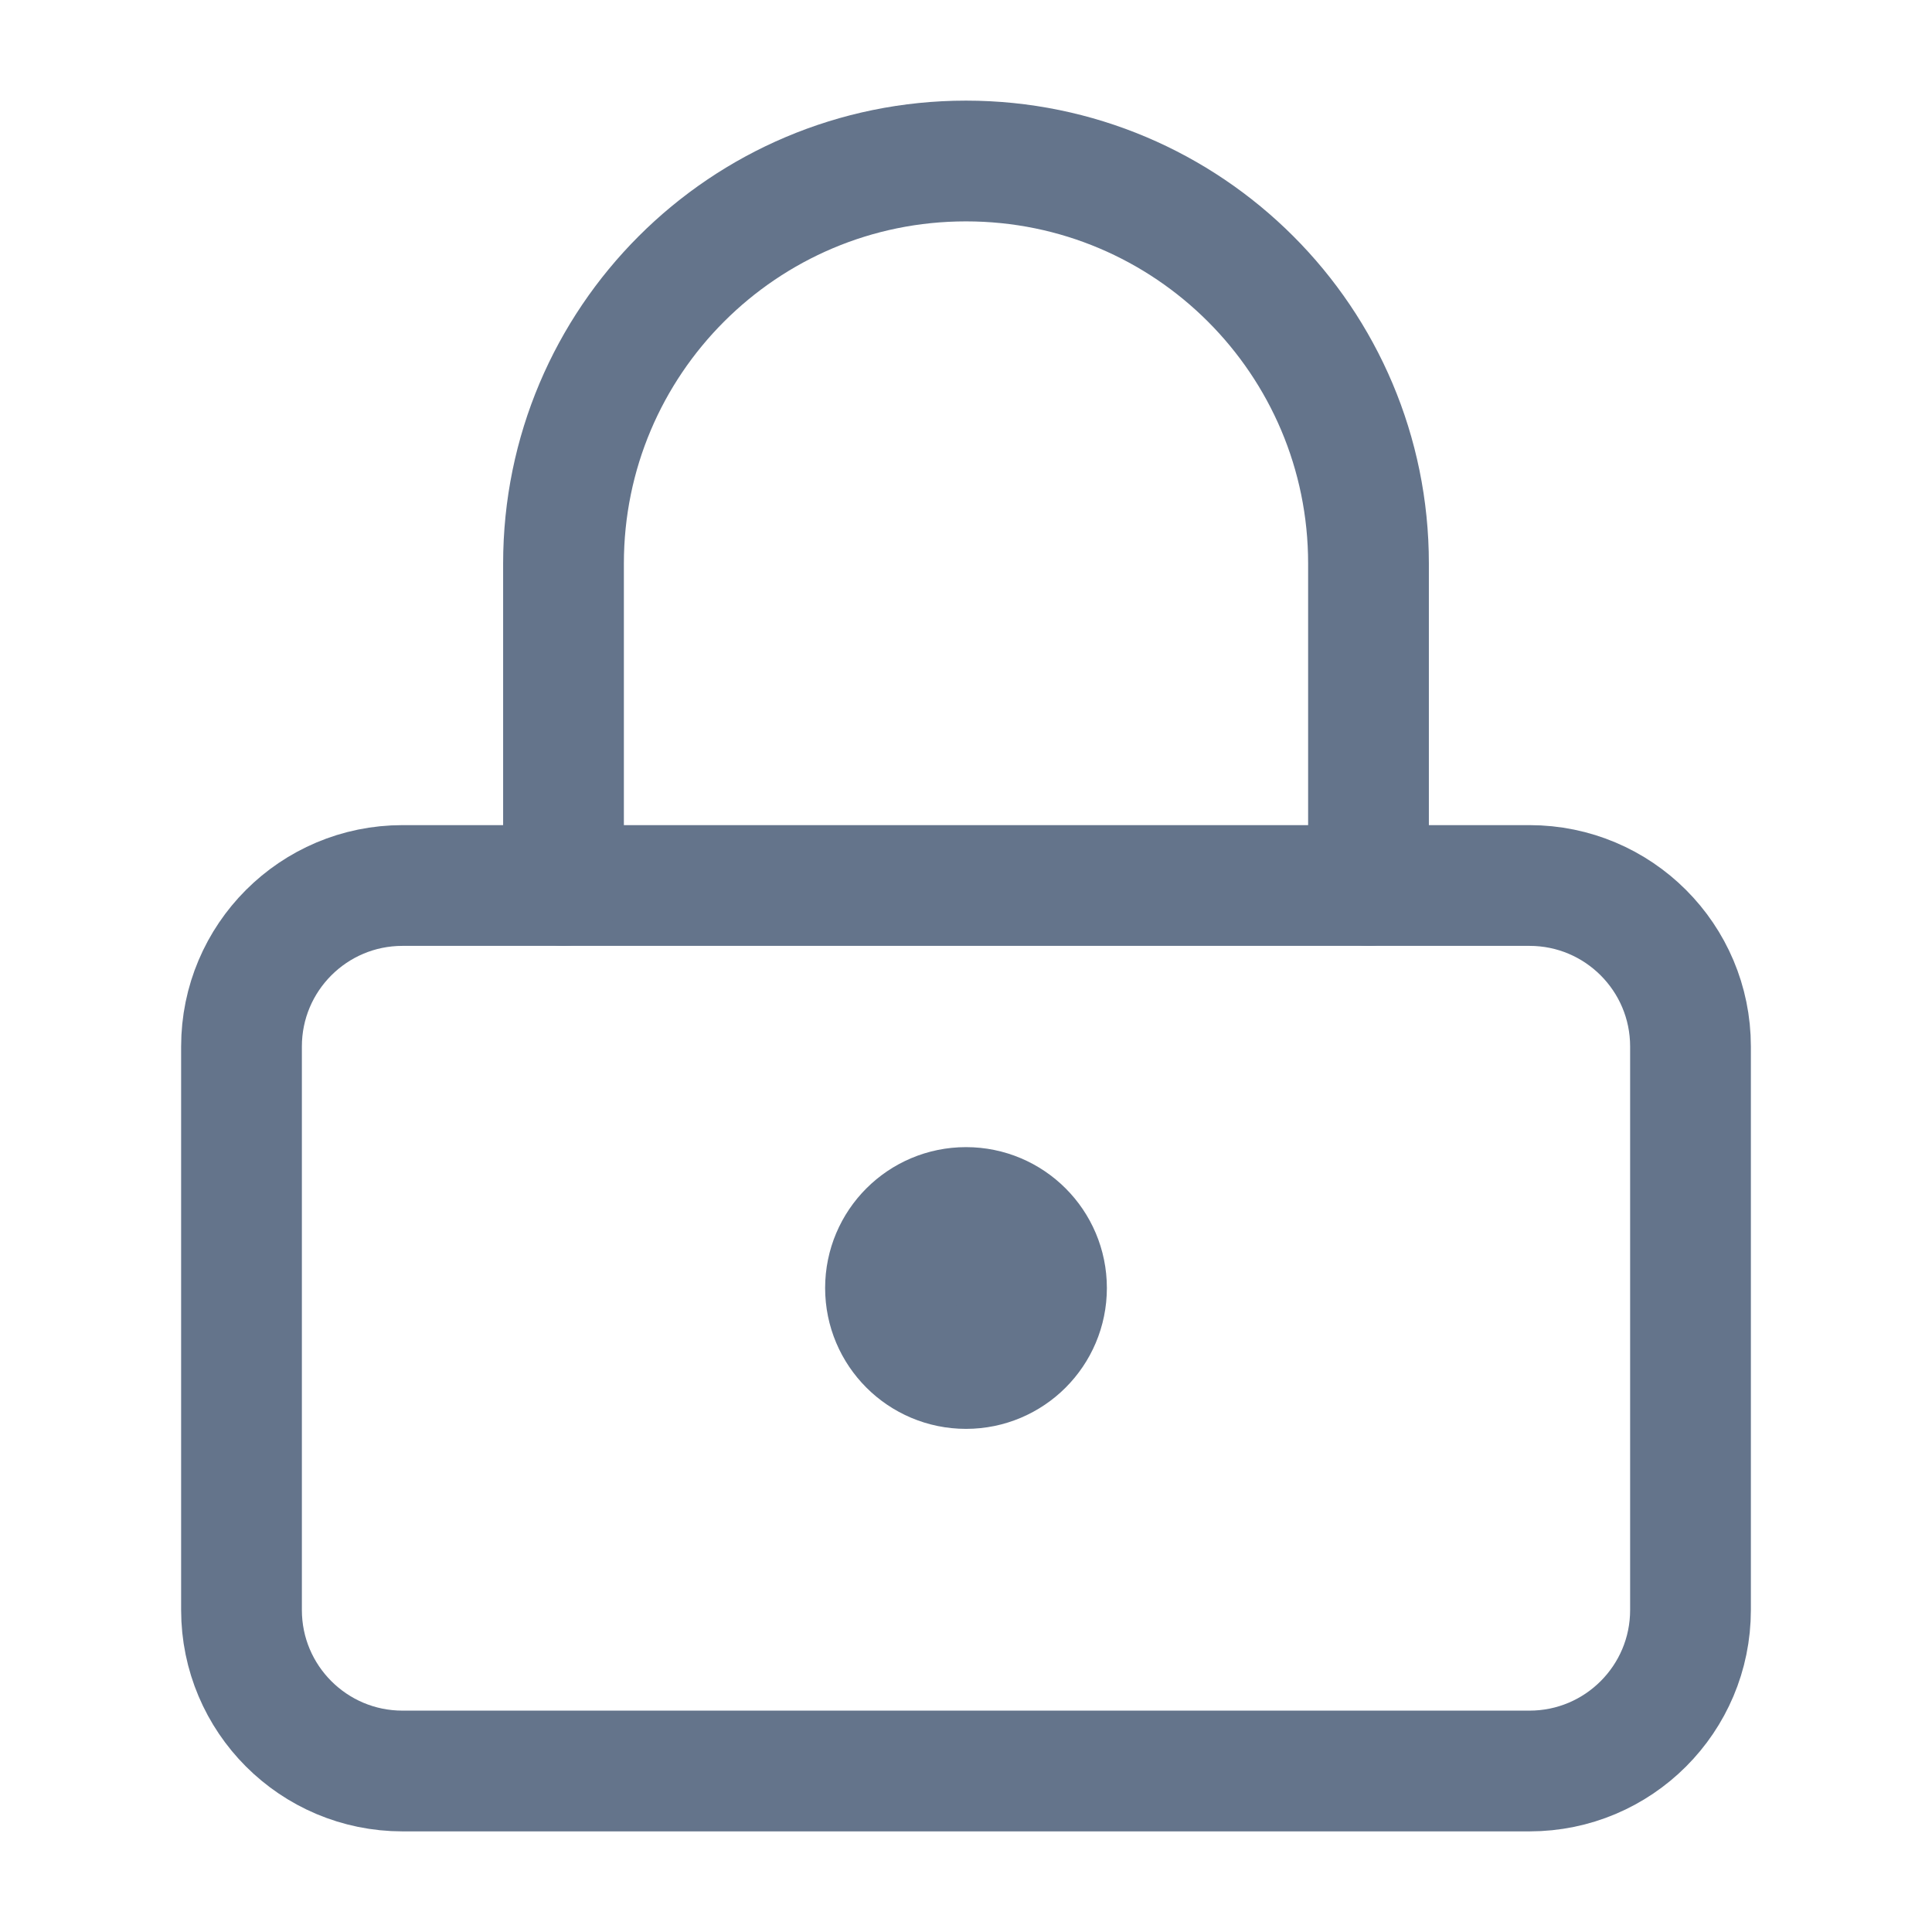
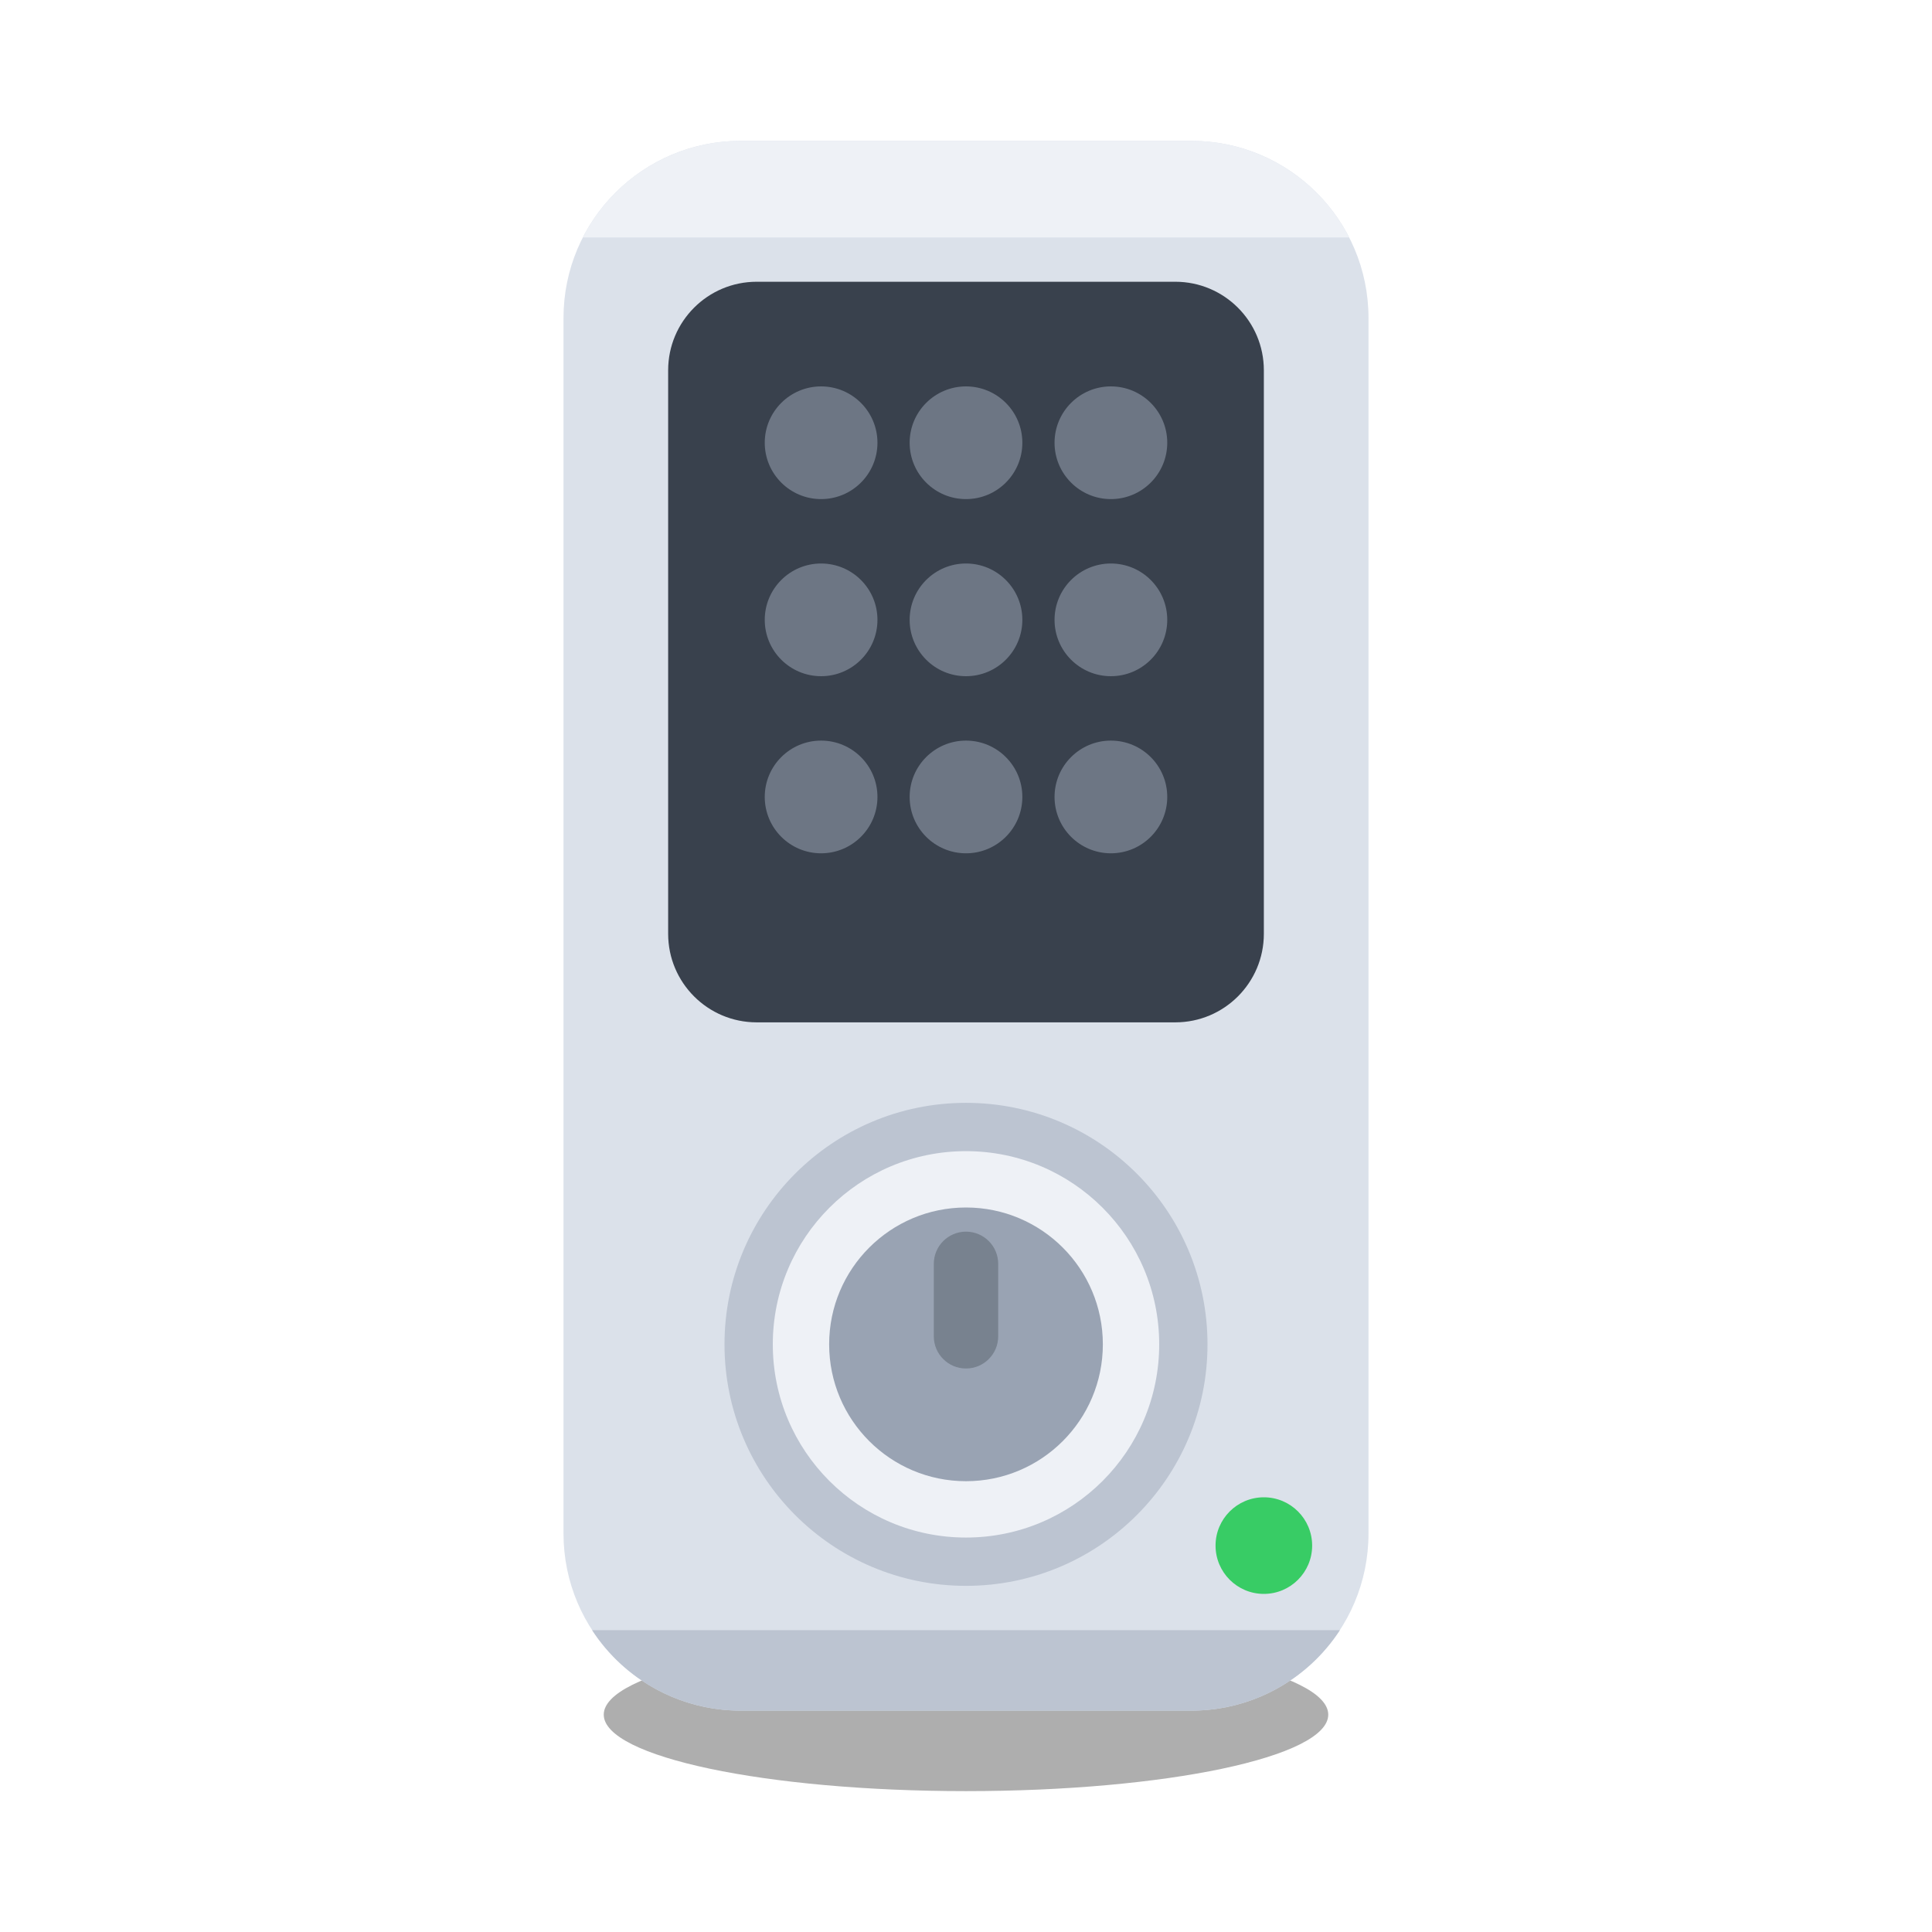
- <svg xmlns="http://www.w3.org/2000/svg" viewBox="0 0 24 24" fill="none" stroke="#64748b" stroke-width="1.5" stroke-linecap="round" stroke-linejoin="round">
-   <rect x="3" y="11" width="18" height="11" rx="2" />
-   <path d="M7 11V7a5 5 0 0 1 10 0v4" />
-   <circle cx="12" cy="16" r="1" fill="#64748b" />
+ <svg xmlns="http://www.w3.org/2000/svg" viewBox="0 0 48 48">
+   <g stroke="none">
+     <ellipse cx="24" cy="42.6" rx="9" ry="1.9" fill="#000" opacity=".32" />
+     <rect x="14" y="3.5" width="20" height="39" rx="4.4" fill="#dbe1ea" />
+     <path d="M14.48 5.9 A4.4 4.4 0 0 1 18.4 3.5 H29.6 A4.4 4.4 0 0 1 33.52 5.9 Z" fill="#eef1f6" />
+     <path d="M14.71 40.5 A4.4 4.4 0 0 0 18.4 42.5 H29.6 A4.4 4.4 0 0 0 33.29 40.5 Z" fill="#bcc4d1" />
+     <rect x="16.6" y="7" width="14.8" height="18.4" rx="2.2" fill="#39414d" />
+     <circle cx="20.4" cy="11" r="1.4" fill="#6d7684" />
+     <circle cx="24" cy="11" r="1.4" fill="#6d7684" />
+     <circle cx="27.6" cy="11" r="1.4" fill="#6d7684" />
+     <circle cx="20.4" cy="15.4" r="1.4" fill="#6d7684" />
+     <circle cx="24" cy="15.4" r="1.4" fill="#6d7684" />
+     <circle cx="27.6" cy="15.4" r="1.4" fill="#6d7684" />
+     <circle cx="20.4" cy="19.8" r="1.4" fill="#6d7684" />
+     <circle cx="24" cy="19.8" r="1.4" fill="#6d7684" />
+     <circle cx="27.6" cy="19.8" r="1.4" fill="#6d7684" />
+     <circle cx="24" cy="33.4" r="6" fill="#bcc4d1" />
+     <circle cx="24" cy="33.4" r="4.8" fill="#eef1f6" />
+     <circle cx="24" cy="33.4" r="3.4" fill="#99a3b3" />
+     <rect x="23.2" y="30.6" width="1.6" height="3.4" rx="0.8" fill="#78828f" />
+     <circle cx="31.4" cy="38.4" r="1.2" fill="#38cc65" />
+   </g>
</svg>
